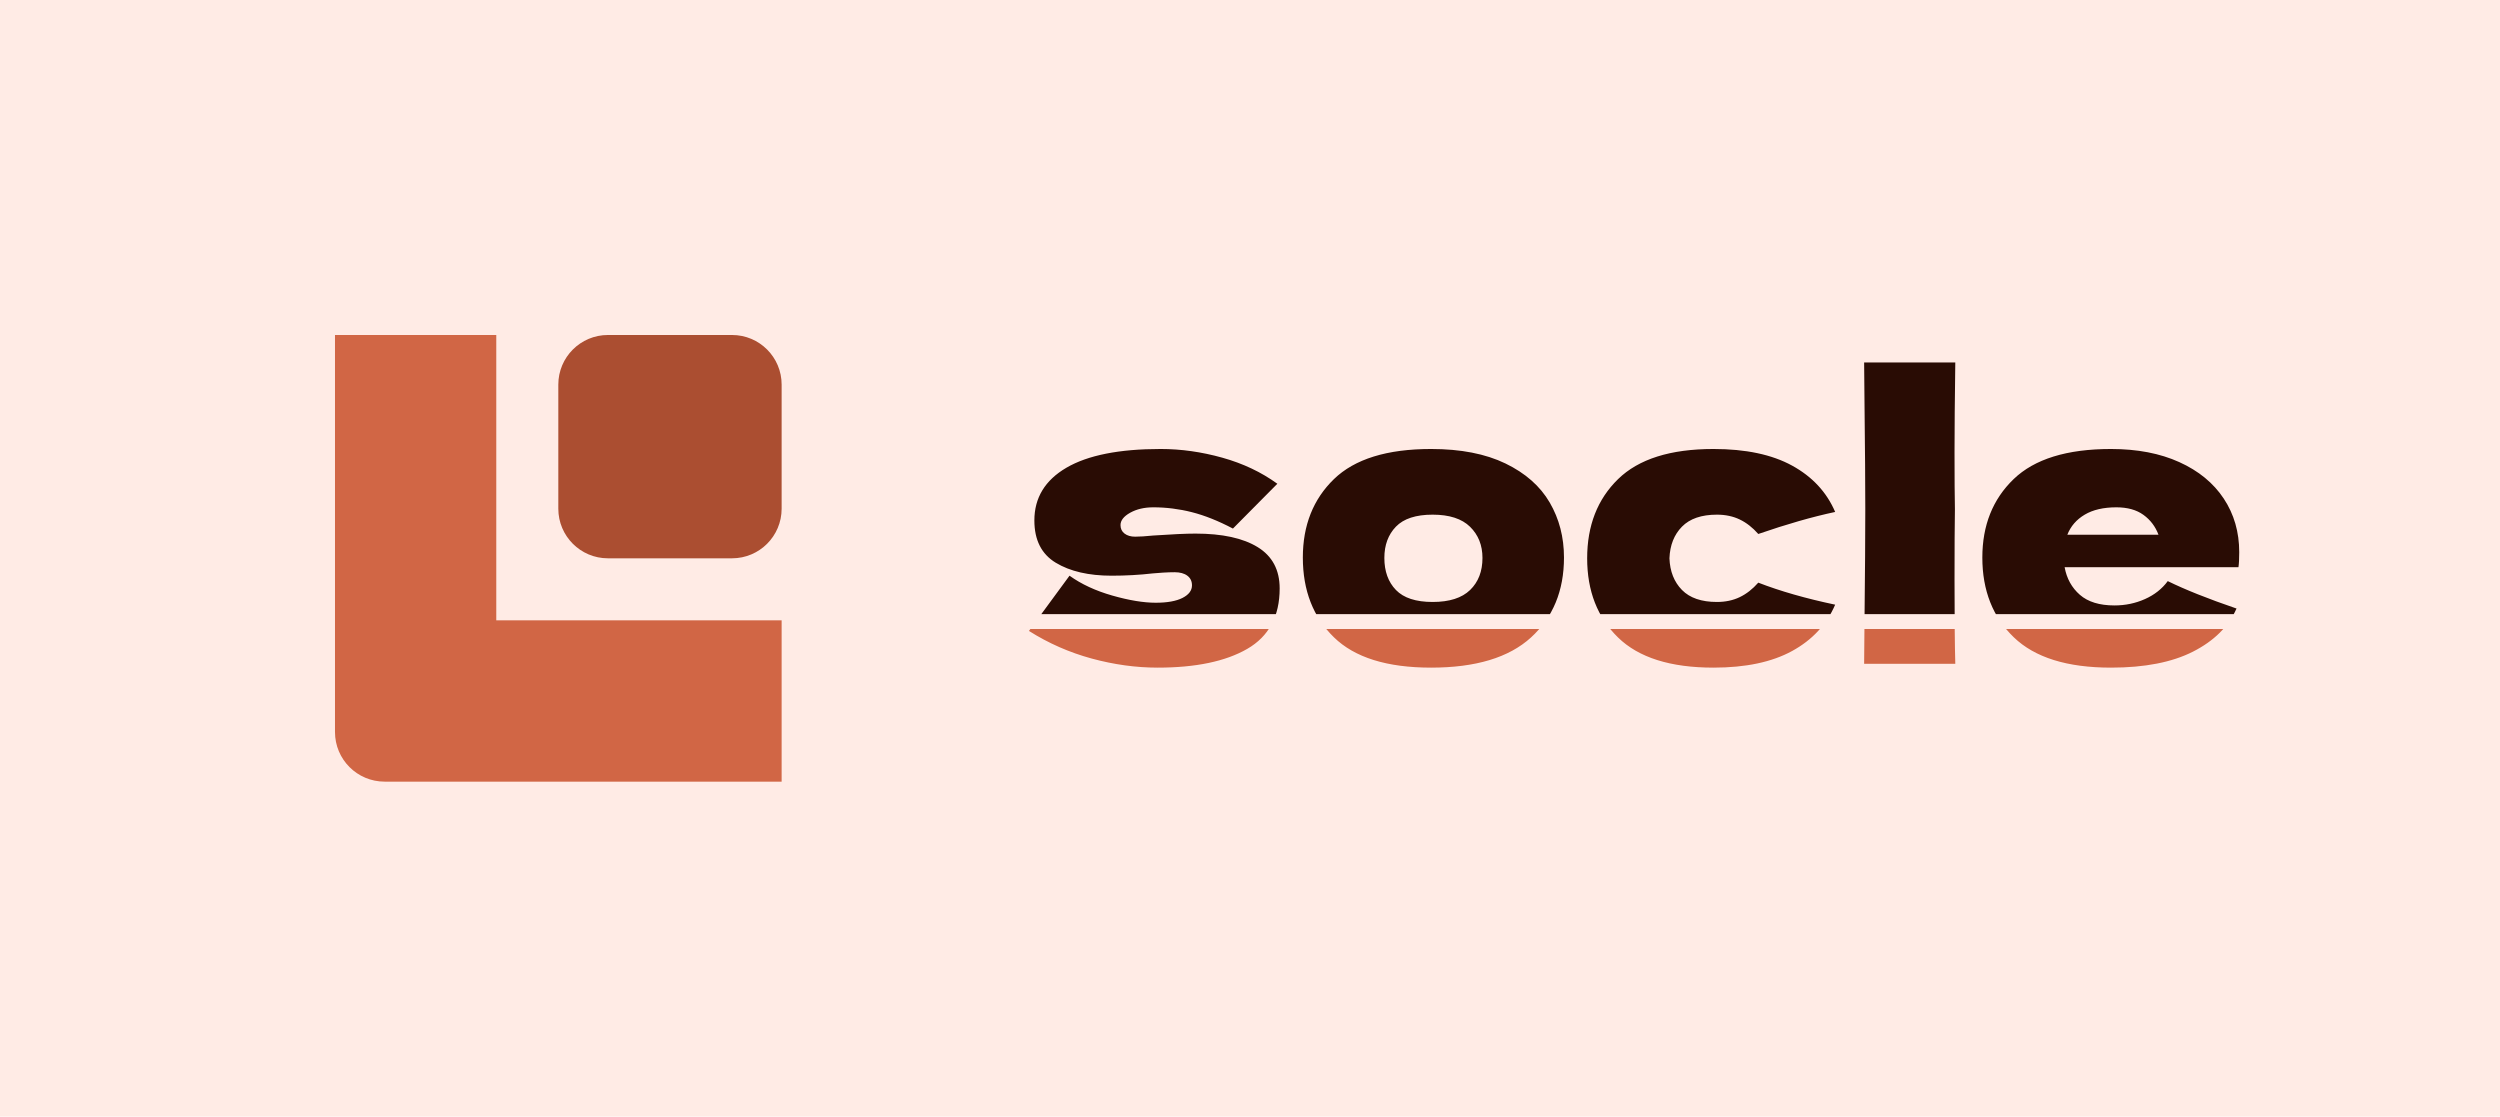
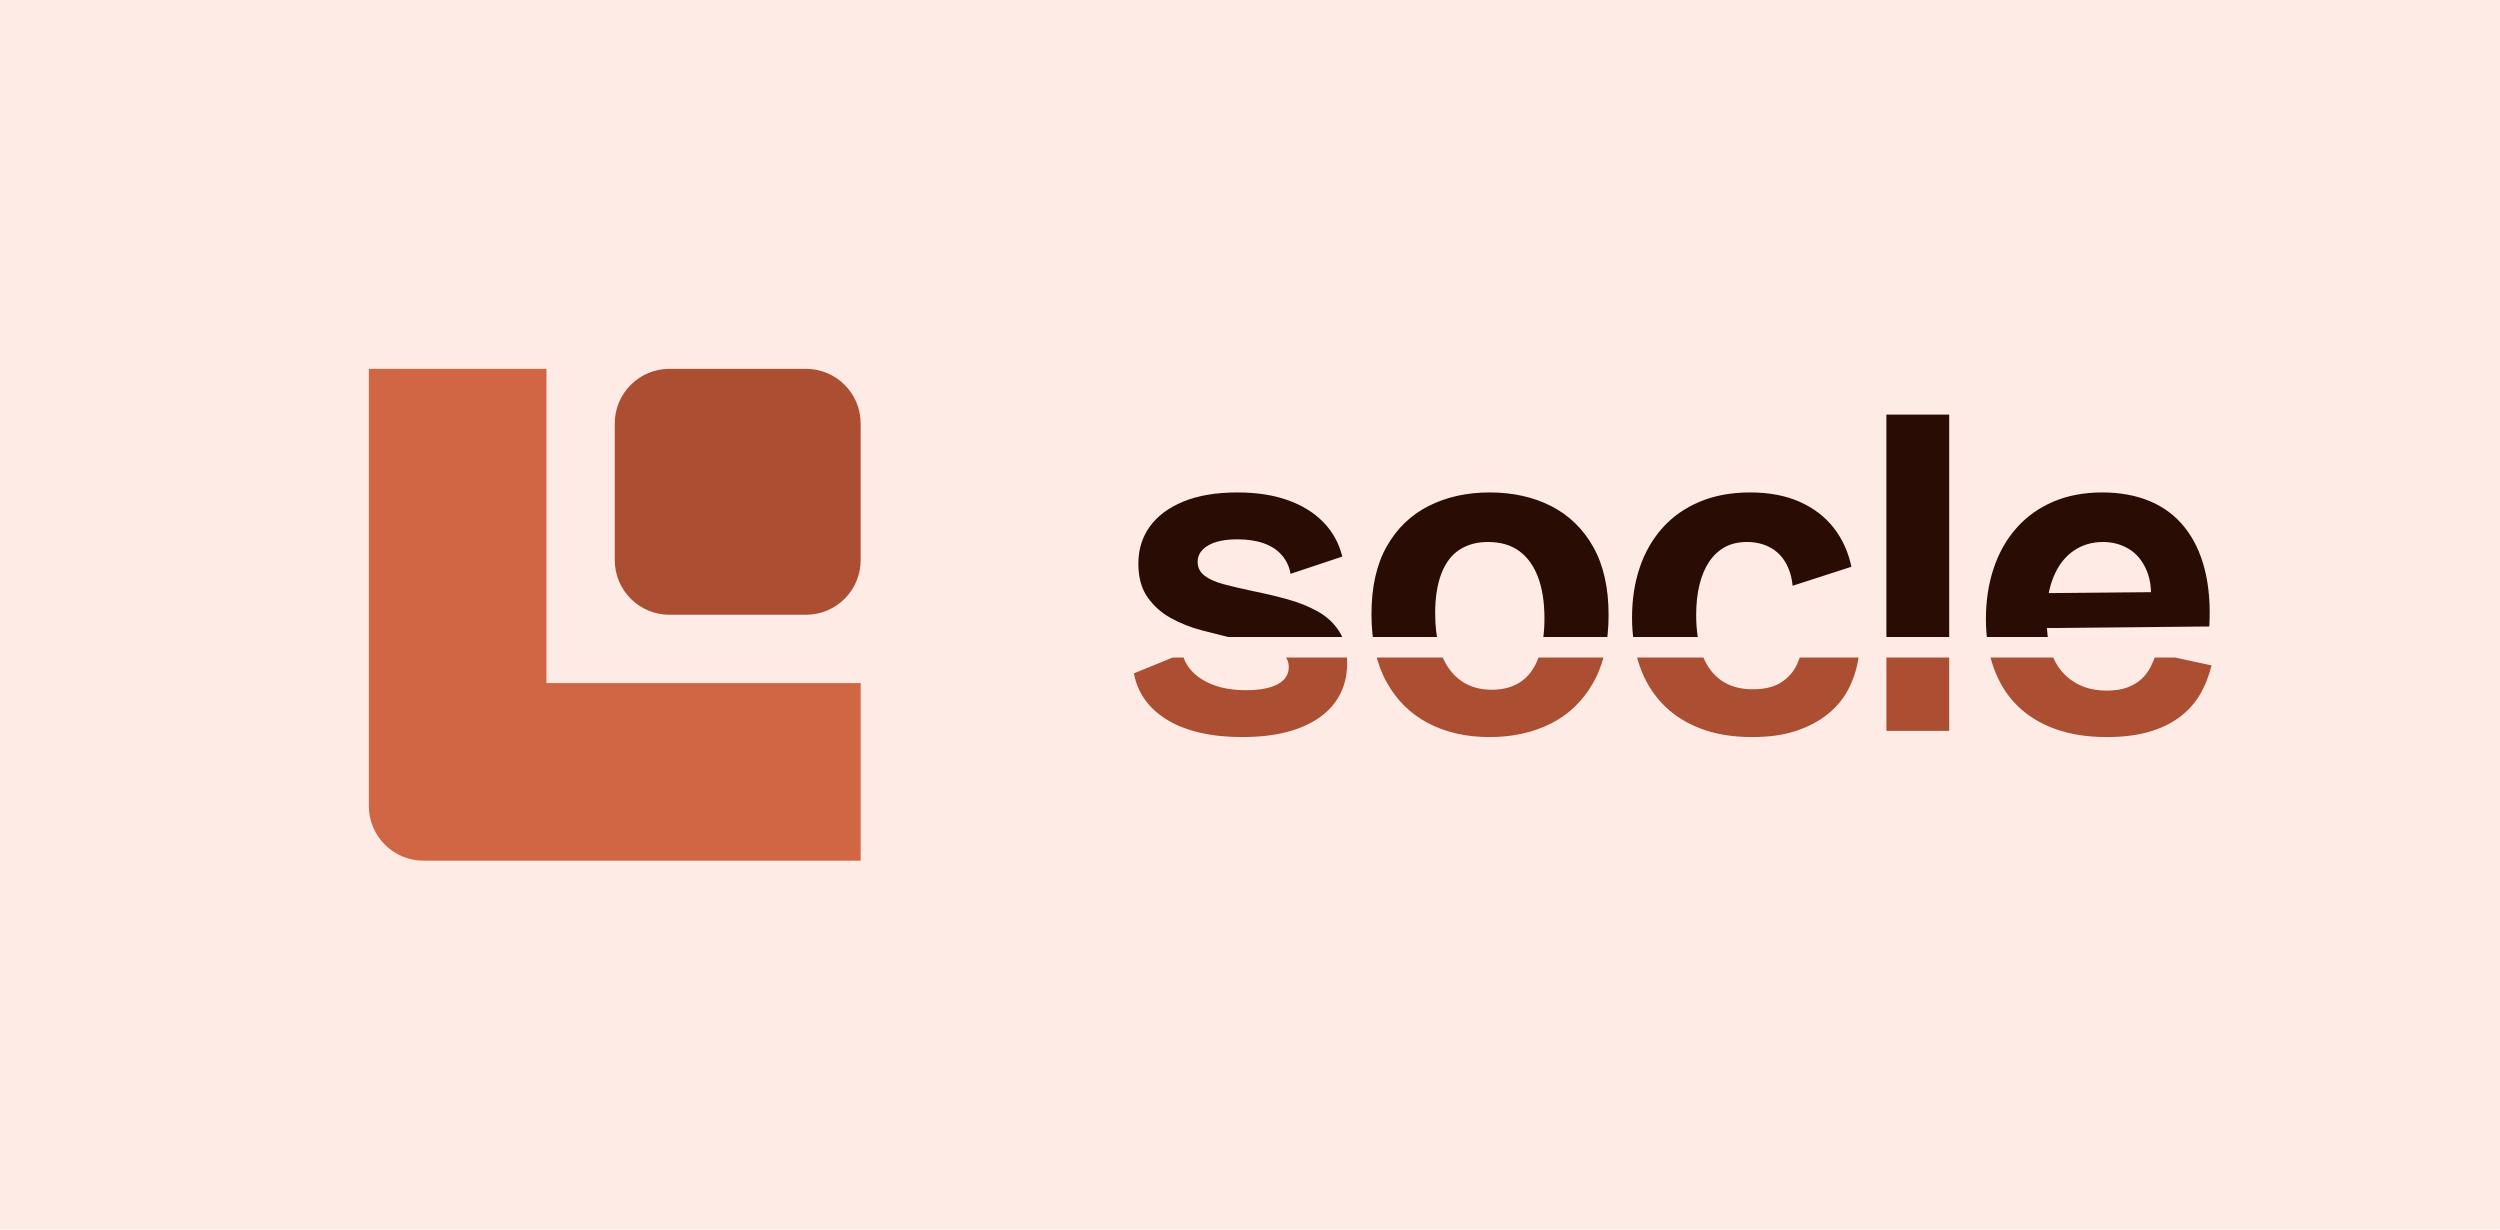
- <svg xmlns="http://www.w3.org/2000/svg" viewBox="0 0 403 180">
-   <rect width="403" height="180" style="fill:#FFEBE5" />
+ <svg xmlns="http://www.w3.org/2000/svg" role="img" aria-label="Socle" viewBox="0 0 366 180">
+   <rect width="366" height="180" style="fill:#FFEBE5" />
  <g transform="translate(40,40)">
    <path d="M14 14 H40 V60 H86 V86 H22 A8 8 0 0 1 14 78 Z" style="fill:#D16645" />
    <rect x="50" y="14" width="36" height="36" rx="8" style="fill:#AB4E31" />
  </g>
  <g transform="translate(164.00,107.00)">
    <defs>
      <clipPath id="haut">
-         <rect x="-10" y="-80" width="218.832" height="72.00" />
+         <rect x="-10" y="-80" width="181.97" height="66.26" />
      </clipPath>
      <clipPath id="bas">
-         <rect x="-10" y="-5.60" width="218.832" height="60" />
+         <rect x="-10" y="-10.74" width="181.97" height="60" />
      </clipPath>
    </defs>
-     <path clip-path="url(#haut)" d="M1.868 -5.293 8.407 -14.198Q11.271 -12.143 15.319 -10.991Q19.366 -9.839 22.293 -9.839Q25.095 -9.839 26.621 -10.617Q28.147 -11.396 28.147 -12.641Q28.147 -13.637 27.399 -14.198Q26.652 -14.758 25.344 -14.758Q24.535 -14.758 23.507 -14.696Q22.48 -14.634 21.857 -14.571Q18.619 -14.198 15.194 -14.198Q9.652 -14.198 6.196 -16.284Q2.74 -18.37 2.74 -23.103Q2.74 -28.582 7.908 -31.603Q13.077 -34.623 23.103 -34.623Q28.022 -34.623 33.035 -33.222Q38.048 -31.821 41.908 -29.018L34.747 -21.795Q31.198 -23.663 28.115 -24.441Q25.033 -25.22 21.919 -25.22Q19.74 -25.22 18.183 -24.348Q16.626 -23.476 16.626 -22.355Q16.626 -21.484 17.28 -20.985Q17.934 -20.487 18.993 -20.487Q20.051 -20.487 21.919 -20.674Q26.465 -20.985 28.707 -20.985Q35.183 -20.985 38.733 -18.806Q42.282 -16.626 42.282 -12.143Q42.282 -5.418 37.051 -2.397Q31.821 0.623 22.604 0.623Q17.374 0.623 11.987 -0.841Q6.601 -2.304 1.868 -5.293ZM46.018 -17.125Q46.018 -24.908 51.031 -29.766Q56.044 -34.623 66.692 -34.623Q73.853 -34.623 78.679 -32.288Q83.505 -29.952 85.81 -25.998Q88.114 -22.044 88.114 -17.125Q88.114 -9.092 82.789 -4.234Q77.465 0.623 66.692 0.623Q56.044 0.623 51.031 -4.266Q46.018 -9.154 46.018 -17.125ZM74.974 -17.062Q74.974 -20.114 72.982 -22.075Q70.989 -24.037 66.941 -24.037Q62.894 -24.037 61.026 -22.106Q59.158 -20.176 59.158 -17.062Q59.158 -13.824 61.026 -11.894Q62.894 -9.963 66.941 -9.963Q70.989 -9.963 72.982 -11.894Q74.974 -13.824 74.974 -17.062ZM112.773 -9.963Q114.828 -9.963 116.447 -10.742Q118.066 -11.52 119.436 -13.077Q124.729 -11.022 131.828 -9.527Q129.773 -4.733 124.885 -2.055Q119.996 0.623 112.212 0.623Q101.813 0.623 96.832 -4.234Q91.85 -9.092 91.85 -17.0Q91.85 -24.908 96.832 -29.766Q101.813 -34.623 112.212 -34.623Q119.996 -34.623 124.885 -31.945Q129.773 -29.267 131.828 -24.473Q126.286 -23.289 119.436 -20.923Q118.066 -22.48 116.447 -23.258Q114.828 -24.037 112.773 -24.037Q109.037 -24.037 107.137 -22.106Q105.238 -20.176 105.114 -17.0Q105.238 -13.824 107.137 -11.894Q109.037 -9.963 112.773 -9.963ZM151.07 -13.451Q151.07 -4.172 151.194 0.0H136.498L136.56 -7.037Q136.685 -18.619 136.685 -24.908Q136.685 -30.886 136.56 -41.846L136.498 -48.571H151.194Q151.07 -39.729 151.07 -34.125Q151.07 -27.897 151.132 -24.908Q151.07 -21.172 151.07 -13.451ZM189.117 -15.568H168.817Q169.315 -12.828 171.277 -11.115Q173.238 -9.403 176.85 -9.403Q179.465 -9.403 181.769 -10.43Q184.073 -11.458 185.443 -13.326Q189.615 -11.271 196.527 -8.905Q194.597 -4.546 189.522 -1.962Q184.447 0.623 176.289 0.623Q165.703 0.623 160.628 -4.266Q155.553 -9.154 155.553 -17.125Q155.553 -24.908 160.597 -29.766Q165.641 -34.623 176.289 -34.623Q182.641 -34.623 187.311 -32.505Q191.982 -30.388 194.473 -26.621Q196.963 -22.853 196.963 -17.996Q196.963 -16.377 196.839 -15.568ZM169.253 -20.799H183.949Q183.201 -22.791 181.52 -24.005Q179.839 -25.22 177.161 -25.22Q174.048 -25.22 172.055 -24.037Q170.062 -22.853 169.253 -20.799Z" style="fill:#290C04" />
-     <path clip-path="url(#bas)" d="M1.868 -5.293 8.407 -14.198Q11.271 -12.143 15.319 -10.991Q19.366 -9.839 22.293 -9.839Q25.095 -9.839 26.621 -10.617Q28.147 -11.396 28.147 -12.641Q28.147 -13.637 27.399 -14.198Q26.652 -14.758 25.344 -14.758Q24.535 -14.758 23.507 -14.696Q22.48 -14.634 21.857 -14.571Q18.619 -14.198 15.194 -14.198Q9.652 -14.198 6.196 -16.284Q2.74 -18.37 2.74 -23.103Q2.74 -28.582 7.908 -31.603Q13.077 -34.623 23.103 -34.623Q28.022 -34.623 33.035 -33.222Q38.048 -31.821 41.908 -29.018L34.747 -21.795Q31.198 -23.663 28.115 -24.441Q25.033 -25.22 21.919 -25.22Q19.74 -25.22 18.183 -24.348Q16.626 -23.476 16.626 -22.355Q16.626 -21.484 17.28 -20.985Q17.934 -20.487 18.993 -20.487Q20.051 -20.487 21.919 -20.674Q26.465 -20.985 28.707 -20.985Q35.183 -20.985 38.733 -18.806Q42.282 -16.626 42.282 -12.143Q42.282 -5.418 37.051 -2.397Q31.821 0.623 22.604 0.623Q17.374 0.623 11.987 -0.841Q6.601 -2.304 1.868 -5.293ZM46.018 -17.125Q46.018 -24.908 51.031 -29.766Q56.044 -34.623 66.692 -34.623Q73.853 -34.623 78.679 -32.288Q83.505 -29.952 85.81 -25.998Q88.114 -22.044 88.114 -17.125Q88.114 -9.092 82.789 -4.234Q77.465 0.623 66.692 0.623Q56.044 0.623 51.031 -4.266Q46.018 -9.154 46.018 -17.125ZM74.974 -17.062Q74.974 -20.114 72.982 -22.075Q70.989 -24.037 66.941 -24.037Q62.894 -24.037 61.026 -22.106Q59.158 -20.176 59.158 -17.062Q59.158 -13.824 61.026 -11.894Q62.894 -9.963 66.941 -9.963Q70.989 -9.963 72.982 -11.894Q74.974 -13.824 74.974 -17.062ZM112.773 -9.963Q114.828 -9.963 116.447 -10.742Q118.066 -11.52 119.436 -13.077Q124.729 -11.022 131.828 -9.527Q129.773 -4.733 124.885 -2.055Q119.996 0.623 112.212 0.623Q101.813 0.623 96.832 -4.234Q91.85 -9.092 91.85 -17.0Q91.85 -24.908 96.832 -29.766Q101.813 -34.623 112.212 -34.623Q119.996 -34.623 124.885 -31.945Q129.773 -29.267 131.828 -24.473Q126.286 -23.289 119.436 -20.923Q118.066 -22.48 116.447 -23.258Q114.828 -24.037 112.773 -24.037Q109.037 -24.037 107.137 -22.106Q105.238 -20.176 105.114 -17.0Q105.238 -13.824 107.137 -11.894Q109.037 -9.963 112.773 -9.963ZM151.07 -13.451Q151.07 -4.172 151.194 0.0H136.498L136.56 -7.037Q136.685 -18.619 136.685 -24.908Q136.685 -30.886 136.56 -41.846L136.498 -48.571H151.194Q151.07 -39.729 151.07 -34.125Q151.07 -27.897 151.132 -24.908Q151.07 -21.172 151.07 -13.451ZM189.117 -15.568H168.817Q169.315 -12.828 171.277 -11.115Q173.238 -9.403 176.85 -9.403Q179.465 -9.403 181.769 -10.43Q184.073 -11.458 185.443 -13.326Q189.615 -11.271 196.527 -8.905Q194.597 -4.546 189.522 -1.962Q184.447 0.623 176.289 0.623Q165.703 0.623 160.628 -4.266Q155.553 -9.154 155.553 -17.125Q155.553 -24.908 160.597 -29.766Q165.641 -34.623 176.289 -34.623Q182.641 -34.623 187.311 -32.505Q191.982 -30.388 194.473 -26.621Q196.963 -22.853 196.963 -17.996Q196.963 -16.377 196.839 -15.568ZM169.253 -20.799H183.949Q183.201 -22.791 181.52 -24.005Q179.839 -25.22 177.161 -25.22Q174.048 -25.22 172.055 -24.037Q170.062 -22.853 169.253 -20.799Z" style="fill:#D16645" />
+     <path clip-path="url(#haut)" d="M17.874 0.907Q14.442 0.907 11.657 0.259Q8.872 -0.389 6.865 -1.619Q4.857 -2.85 3.627 -4.566Q2.396 -6.282 2.008 -8.419L9.131 -11.333Q9.39 -9.909 10.556 -8.678Q11.722 -7.448 13.697 -6.703Q15.672 -5.958 18.457 -5.958Q21.436 -5.958 23.055 -6.832Q24.674 -7.707 24.674 -9.326Q24.674 -10.556 23.768 -11.269Q22.861 -11.981 21.112 -12.499Q19.364 -13.017 16.903 -13.47Q14.507 -14.053 12.013 -14.701Q9.52 -15.349 7.415 -16.514Q5.31 -17.68 3.983 -19.59Q2.655 -21.501 2.655 -24.48Q2.655 -27.589 4.339 -29.92Q6.023 -32.251 9.261 -33.579Q12.499 -34.907 17.162 -34.907Q21.371 -34.907 24.545 -33.773Q27.718 -32.64 29.758 -30.535Q31.798 -28.43 32.51 -25.516L24.933 -22.99Q24.674 -24.545 23.67 -25.71Q22.667 -26.876 21.015 -27.459Q19.364 -28.042 17.162 -28.042Q14.377 -28.042 12.855 -27.135Q11.333 -26.229 11.333 -24.739Q11.333 -23.509 12.337 -22.731Q13.341 -21.954 15.154 -21.469Q16.968 -20.983 19.429 -20.465Q22.019 -19.947 24.48 -19.267Q26.941 -18.587 28.916 -17.486Q30.891 -16.385 32.057 -14.571Q33.223 -12.758 33.223 -9.909Q33.223 -6.541 31.41 -4.112Q29.596 -1.684 26.164 -0.389Q22.731 0.907 17.874 0.907ZM54.076 0.907Q48.96 0.907 45.074 -1.133Q41.189 -3.173 38.987 -7.156Q36.785 -11.139 36.785 -17.097Q36.785 -23.055 39.019 -27.006Q41.253 -30.956 45.171 -32.931Q49.09 -34.907 54.076 -34.907Q59.192 -34.907 63.11 -32.899Q67.029 -30.891 69.263 -26.909Q71.497 -22.926 71.497 -16.968Q71.497 -10.945 69.198 -6.962Q66.899 -2.979 62.981 -1.036Q59.063 0.907 54.076 0.907ZM54.4 -6.023Q56.926 -6.023 58.642 -7.189Q60.358 -8.354 61.232 -10.718Q62.107 -13.082 62.107 -16.45Q62.107 -20.011 61.168 -22.505Q60.229 -24.998 58.415 -26.326Q56.602 -27.653 53.817 -27.653Q51.421 -27.653 49.672 -26.52Q47.924 -25.387 47.017 -23.023Q46.11 -20.659 46.11 -17.227Q46.11 -11.722 48.312 -8.872Q50.514 -6.023 54.4 -6.023ZM92.545 0.907Q88.141 0.907 84.838 -0.389Q81.535 -1.684 79.333 -4.015Q77.131 -6.347 76.03 -9.552Q74.93 -12.758 74.93 -16.579Q74.93 -20.594 76.063 -23.93Q77.196 -27.265 79.398 -29.726Q81.6 -32.187 84.838 -33.547Q88.076 -34.907 92.221 -34.907Q96.366 -34.907 99.442 -33.547Q102.518 -32.187 104.429 -29.758Q106.339 -27.33 107.051 -24.027L98.438 -21.242Q98.244 -23.25 97.37 -24.707Q96.495 -26.164 95.038 -26.909Q93.581 -27.653 91.768 -27.653Q89.89 -27.653 88.53 -26.909Q87.17 -26.164 86.23 -24.771Q85.291 -23.379 84.806 -21.404Q84.32 -19.429 84.32 -16.968Q84.32 -13.47 85.259 -11.042Q86.198 -8.613 88.044 -7.35Q89.89 -6.088 92.61 -6.088Q95.2 -6.088 96.754 -7.091Q98.309 -8.095 99.053 -9.682Q99.798 -11.269 99.992 -12.952L108.152 -11.139Q107.829 -8.613 106.76 -6.411Q105.691 -4.21 103.749 -2.59Q101.806 -0.971 99.053 -0.032Q96.301 0.907 92.545 0.907ZM112.168 0.0V-46.305H121.364V0.0ZM144.419 0.907Q140.21 0.907 136.939 -0.259Q133.669 -1.425 131.402 -3.627Q129.135 -5.829 127.937 -9.067Q126.739 -12.305 126.739 -16.385Q126.739 -20.4 127.872 -23.8Q129.006 -27.2 131.208 -29.693Q133.41 -32.187 136.583 -33.547Q139.756 -34.907 143.771 -34.907Q147.657 -34.907 150.701 -33.644Q153.745 -32.381 155.785 -29.855Q157.825 -27.33 158.764 -23.67Q159.703 -20.011 159.444 -15.284L132.762 -15.025V-20.141L154.069 -20.335L150.766 -17.745Q151.219 -21.177 150.312 -23.379Q149.406 -25.581 147.69 -26.617Q145.973 -27.653 143.901 -27.653Q141.44 -27.653 139.562 -26.358Q137.684 -25.063 136.648 -22.57Q135.611 -20.076 135.611 -16.579Q135.611 -11.074 138.04 -8.484Q140.469 -5.893 144.419 -5.893Q146.232 -5.893 147.495 -6.379Q148.758 -6.865 149.568 -7.642Q150.377 -8.419 150.863 -9.39Q151.349 -10.362 151.672 -11.333L159.768 -9.585Q159.185 -7.189 158.051 -5.278Q156.918 -3.368 155.04 -1.975Q153.162 -0.583 150.539 0.162Q147.916 0.907 144.419 0.907Z" style="fill:#290C04" />
+     <path clip-path="url(#bas)" d="M17.874 0.907Q14.442 0.907 11.657 0.259Q8.872 -0.389 6.865 -1.619Q4.857 -2.85 3.627 -4.566Q2.396 -6.282 2.008 -8.419L9.131 -11.333Q9.39 -9.909 10.556 -8.678Q11.722 -7.448 13.697 -6.703Q15.672 -5.958 18.457 -5.958Q21.436 -5.958 23.055 -6.832Q24.674 -7.707 24.674 -9.326Q24.674 -10.556 23.768 -11.269Q22.861 -11.981 21.112 -12.499Q19.364 -13.017 16.903 -13.47Q14.507 -14.053 12.013 -14.701Q9.52 -15.349 7.415 -16.514Q5.31 -17.68 3.983 -19.59Q2.655 -21.501 2.655 -24.48Q2.655 -27.589 4.339 -29.92Q6.023 -32.251 9.261 -33.579Q12.499 -34.907 17.162 -34.907Q21.371 -34.907 24.545 -33.773Q27.718 -32.64 29.758 -30.535Q31.798 -28.43 32.51 -25.516L24.933 -22.99Q24.674 -24.545 23.67 -25.71Q22.667 -26.876 21.015 -27.459Q19.364 -28.042 17.162 -28.042Q14.377 -28.042 12.855 -27.135Q11.333 -26.229 11.333 -24.739Q11.333 -23.509 12.337 -22.731Q13.341 -21.954 15.154 -21.469Q16.968 -20.983 19.429 -20.465Q22.019 -19.947 24.48 -19.267Q26.941 -18.587 28.916 -17.486Q30.891 -16.385 32.057 -14.571Q33.223 -12.758 33.223 -9.909Q33.223 -6.541 31.41 -4.112Q29.596 -1.684 26.164 -0.389Q22.731 0.907 17.874 0.907ZM54.076 0.907Q48.96 0.907 45.074 -1.133Q41.189 -3.173 38.987 -7.156Q36.785 -11.139 36.785 -17.097Q36.785 -23.055 39.019 -27.006Q41.253 -30.956 45.171 -32.931Q49.09 -34.907 54.076 -34.907Q59.192 -34.907 63.11 -32.899Q67.029 -30.891 69.263 -26.909Q71.497 -22.926 71.497 -16.968Q71.497 -10.945 69.198 -6.962Q66.899 -2.979 62.981 -1.036Q59.063 0.907 54.076 0.907ZM54.4 -6.023Q56.926 -6.023 58.642 -7.189Q60.358 -8.354 61.232 -10.718Q62.107 -13.082 62.107 -16.45Q62.107 -20.011 61.168 -22.505Q60.229 -24.998 58.415 -26.326Q56.602 -27.653 53.817 -27.653Q51.421 -27.653 49.672 -26.52Q47.924 -25.387 47.017 -23.023Q46.11 -20.659 46.11 -17.227Q46.11 -11.722 48.312 -8.872Q50.514 -6.023 54.4 -6.023ZM92.545 0.907Q88.141 0.907 84.838 -0.389Q81.535 -1.684 79.333 -4.015Q77.131 -6.347 76.03 -9.552Q74.93 -12.758 74.93 -16.579Q74.93 -20.594 76.063 -23.93Q77.196 -27.265 79.398 -29.726Q81.6 -32.187 84.838 -33.547Q88.076 -34.907 92.221 -34.907Q96.366 -34.907 99.442 -33.547Q102.518 -32.187 104.429 -29.758Q106.339 -27.33 107.051 -24.027L98.438 -21.242Q98.244 -23.25 97.37 -24.707Q96.495 -26.164 95.038 -26.909Q93.581 -27.653 91.768 -27.653Q89.89 -27.653 88.53 -26.909Q87.17 -26.164 86.23 -24.771Q85.291 -23.379 84.806 -21.404Q84.32 -19.429 84.32 -16.968Q84.32 -13.47 85.259 -11.042Q86.198 -8.613 88.044 -7.35Q89.89 -6.088 92.61 -6.088Q95.2 -6.088 96.754 -7.091Q98.309 -8.095 99.053 -9.682Q99.798 -11.269 99.992 -12.952L108.152 -11.139Q107.829 -8.613 106.76 -6.411Q105.691 -4.21 103.749 -2.59Q101.806 -0.971 99.053 -0.032Q96.301 0.907 92.545 0.907ZM112.168 0.0V-46.305H121.364V0.0ZM144.419 0.907Q140.21 0.907 136.939 -0.259Q133.669 -1.425 131.402 -3.627Q129.135 -5.829 127.937 -9.067Q126.739 -12.305 126.739 -16.385Q126.739 -20.4 127.872 -23.8Q129.006 -27.2 131.208 -29.693Q133.41 -32.187 136.583 -33.547Q139.756 -34.907 143.771 -34.907Q147.657 -34.907 150.701 -33.644Q153.745 -32.381 155.785 -29.855Q157.825 -27.33 158.764 -23.67Q159.703 -20.011 159.444 -15.284L132.762 -15.025V-20.141L154.069 -20.335L150.766 -17.745Q151.219 -21.177 150.312 -23.379Q149.406 -25.581 147.69 -26.617Q145.973 -27.653 143.901 -27.653Q141.44 -27.653 139.562 -26.358Q137.684 -25.063 136.648 -22.57Q135.611 -20.076 135.611 -16.579Q135.611 -11.074 138.04 -8.484Q140.469 -5.893 144.419 -5.893Q146.232 -5.893 147.495 -6.379Q148.758 -6.865 149.568 -7.642Q150.377 -8.419 150.863 -9.39Q151.349 -10.362 151.672 -11.333L159.768 -9.585Q159.185 -7.189 158.051 -5.278Q156.918 -3.368 155.04 -1.975Q153.162 -0.583 150.539 0.162Q147.916 0.907 144.419 0.907Z" style="fill:#AB4E31" />
  </g>
</svg>
